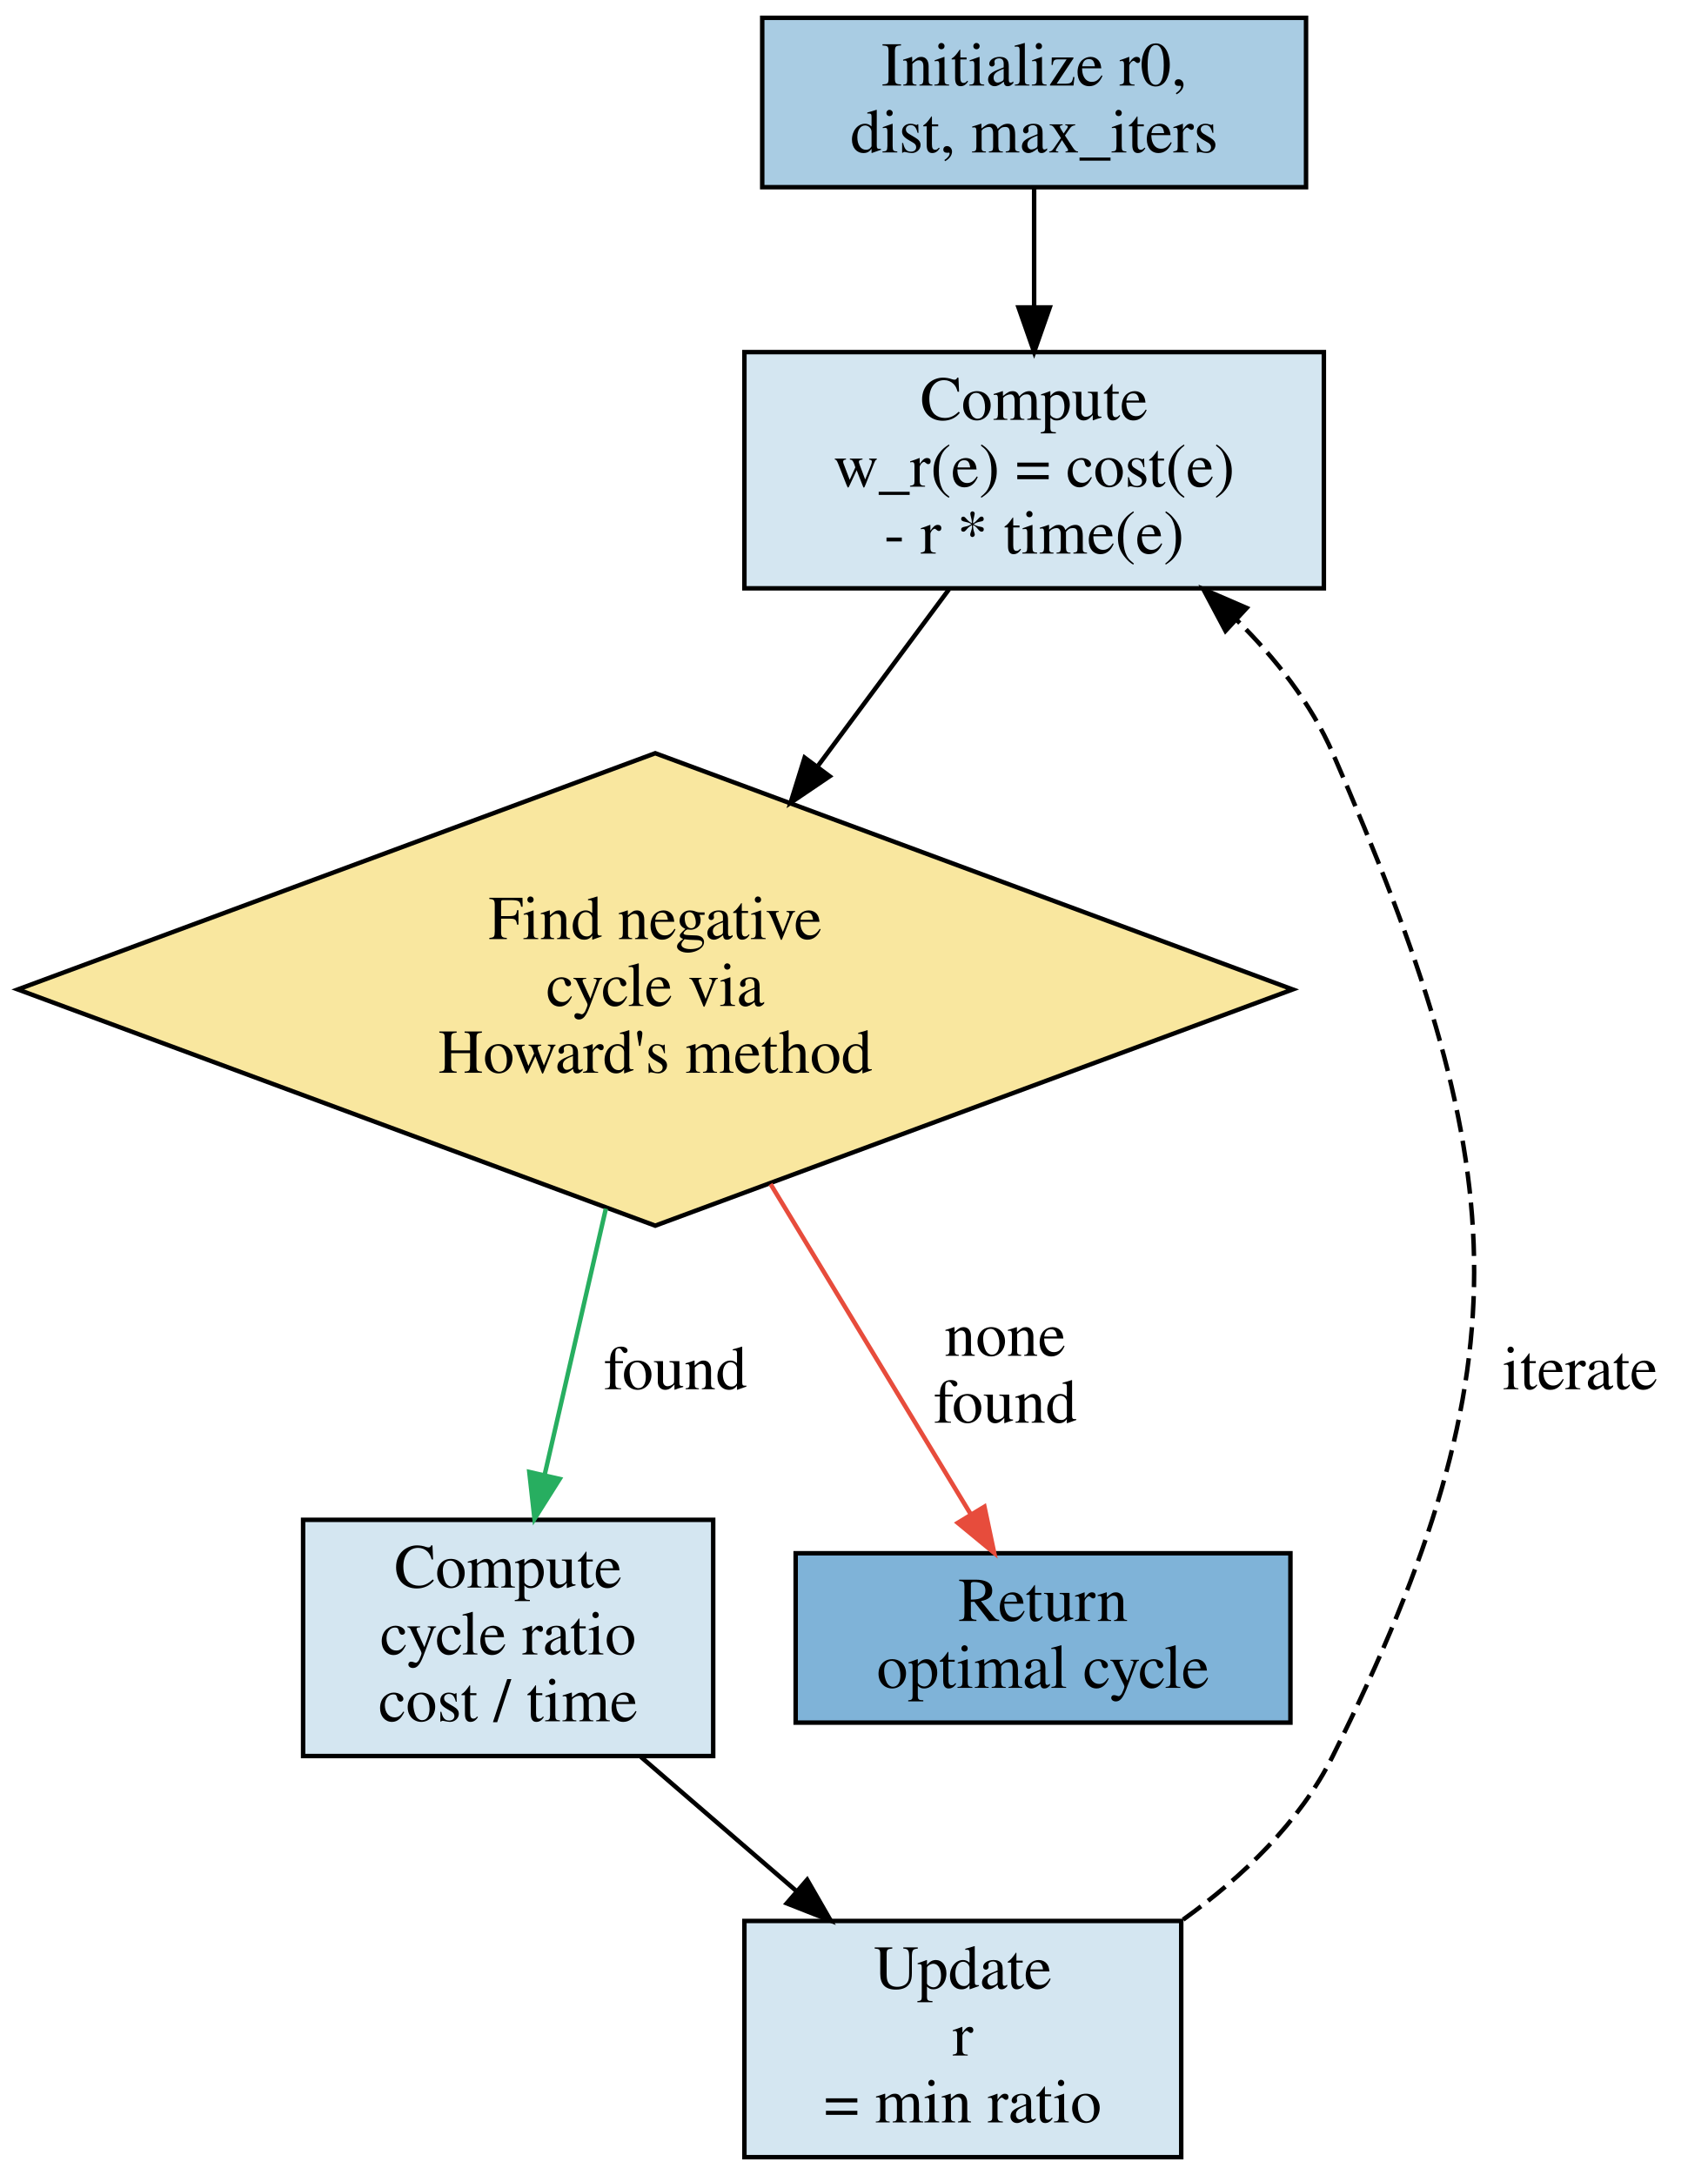
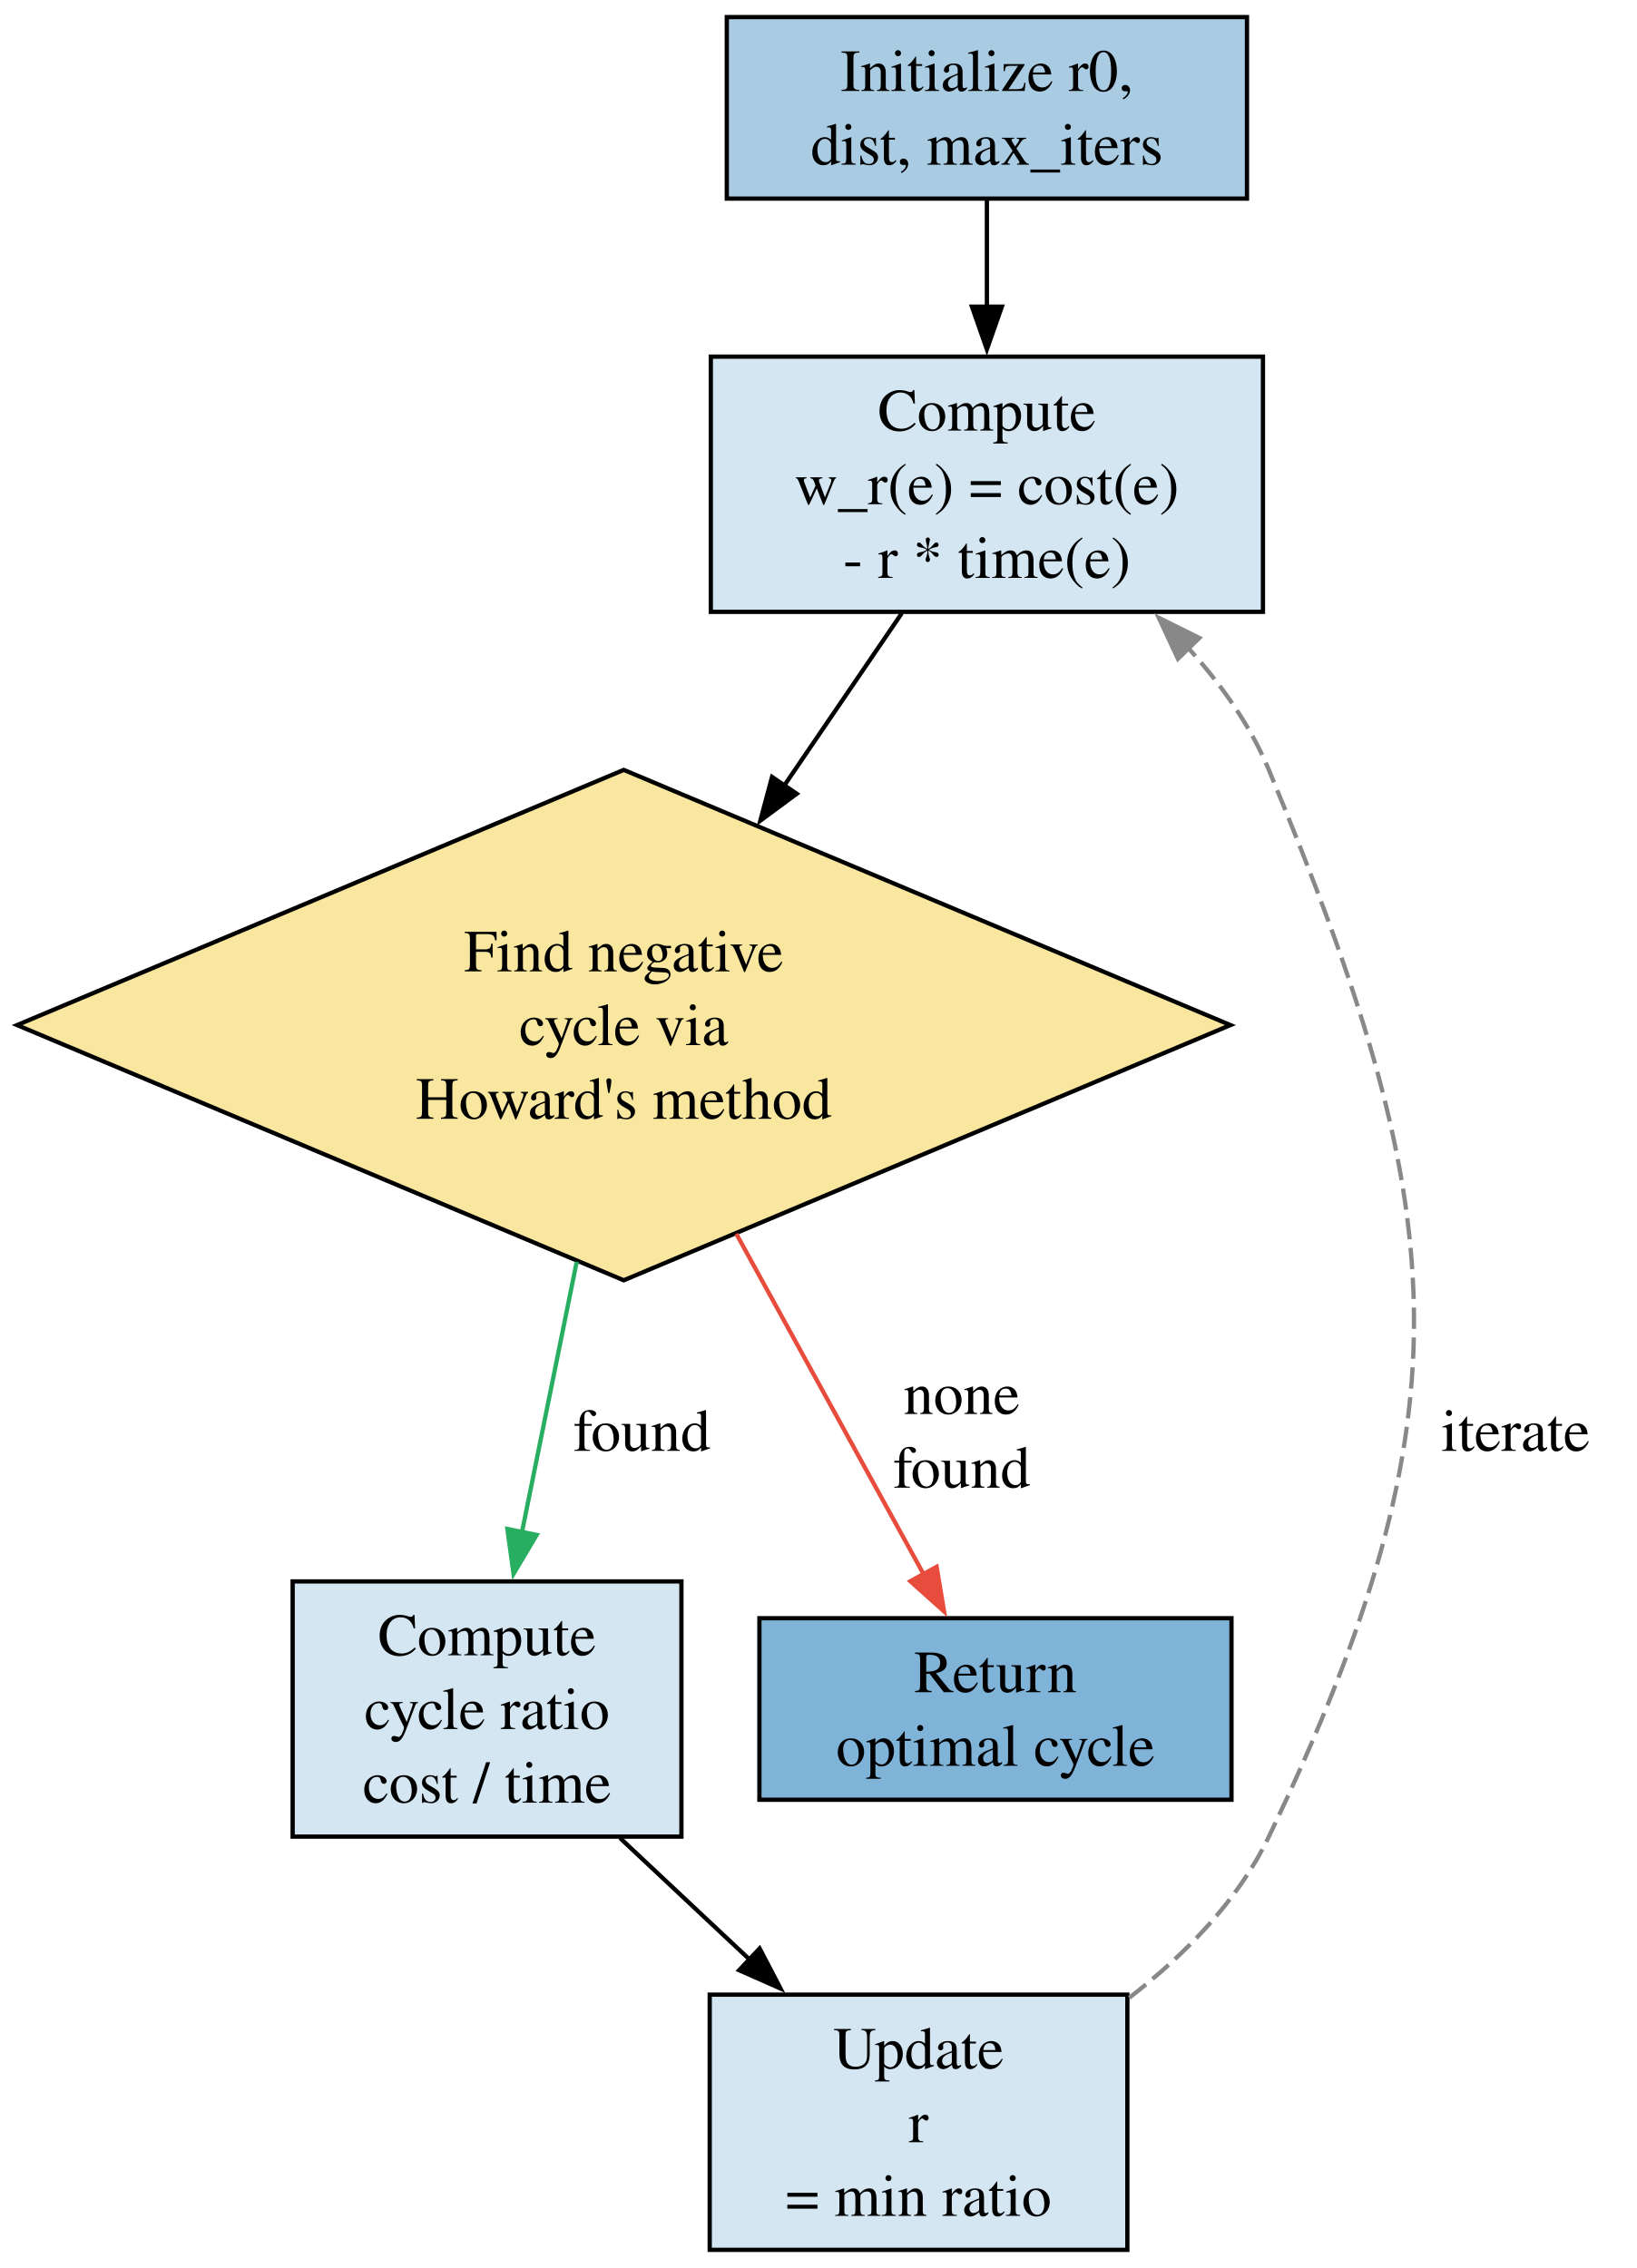
- <svg xmlns="http://www.w3.org/2000/svg" width="383pt" height="488pt" viewBox="0.00 0.00 383.00 488.00">
-   <g id="graph0" class="graph" transform="scale(1 1) rotate(0) translate(4 484)">
+ <svg xmlns="http://www.w3.org/2000/svg" width="383pt" height="531pt" viewBox="0.00 0.00 383.00 531.00">
+   <g id="graph0" class="graph" transform="scale(1 1) rotate(0) translate(4 526.75)">
    <g id="node1" class="node">
-       <polygon fill="#a9cce3" stroke="black" points="289,-480 167,-480 167,-442 289,-442 289,-480" />
-       <text text-anchor="middle" x="228" y="-464.8" font-family="Times,serif" font-size="14.00">Initialize r0,</text>
-       <text text-anchor="middle" x="228" y="-449.8" font-family="Times,serif" font-size="14.00">dist, max_iters</text>
+       <polygon fill="#a9cce3" stroke="black" points="287.88,-522.75 166.12,-522.75 166.12,-480.25 287.88,-480.25 287.88,-522.75" />
+       <text xml:space="preserve" text-anchor="middle" x="227" y="-505.45" font-family="Times,serif" font-size="14.00">Initialize r0,</text>
+       <text xml:space="preserve" text-anchor="middle" x="227" y="-488.2" font-family="Times,serif" font-size="14.00">dist, max_iters</text>
    </g>
    <g id="node2" class="node">
-       <polygon fill="#d4e6f1" stroke="black" points="293,-405 163,-405 163,-352 293,-352 293,-405" />
-       <text text-anchor="middle" x="228" y="-389.8" font-family="Times,serif" font-size="14.00">Compute</text>
-       <text text-anchor="middle" x="228" y="-374.8" font-family="Times,serif" font-size="14.00">w_r(e) = cost(e)</text>
-       <text text-anchor="middle" x="228" y="-359.8" font-family="Times,serif" font-size="14.00">- r * time(e)</text>
+       <polygon fill="#d4e6f1" stroke="black" points="291.62,-443.25 162.38,-443.25 162.38,-383.5 291.62,-383.5 291.62,-443.25" />
+       <text xml:space="preserve" text-anchor="middle" x="227" y="-425.95" font-family="Times,serif" font-size="14.00">Compute</text>
+       <text xml:space="preserve" text-anchor="middle" x="227" y="-408.7" font-family="Times,serif" font-size="14.00">w_r(e) = cost(e)</text>
+       <text xml:space="preserve" text-anchor="middle" x="227" y="-391.45" font-family="Times,serif" font-size="14.00">- r * time(e)</text>
    </g>
    <g id="edge1" class="edge">
-       <path fill="none" stroke="black" d="M228,-441.73C228,-433.85 228,-424.34 228,-415.15" />
-       <polygon fill="black" stroke="black" points="231.5,-415.02 228,-405.02 224.5,-415.02 231.5,-415.02" />
+       <path fill="none" stroke="black" d="M227,-480.09C227,-472.48 227,-463.55 227,-454.77" />
+       <polygon fill="black" stroke="black" points="230.5,-454.95 227,-444.95 223.5,-454.95 230.5,-454.95" />
    </g>
    <g id="node3" class="node">
-       <polygon fill="#f9e79f" stroke="black" points="143,-315 0,-262 143,-209 286,-262 143,-315" />
-       <text text-anchor="middle" x="143" y="-273.3" font-family="Times,serif" font-size="14.00">Find negative</text>
-       <text text-anchor="middle" x="143" y="-258.3" font-family="Times,serif" font-size="14.00">cycle via</text>
-       <text text-anchor="middle" x="143" y="-243.3" font-family="Times,serif" font-size="14.00">Howard's method</text>
+       <polygon fill="#f9e79f" stroke="black" points="142,-346.5 0,-286.75 142,-227 284,-286.75 142,-346.5" />
+       <text xml:space="preserve" text-anchor="middle" x="142" y="-299.32" font-family="Times,serif" font-size="14.00">Find negative</text>
+       <text xml:space="preserve" text-anchor="middle" x="142" y="-282.07" font-family="Times,serif" font-size="14.00">cycle via</text>
+       <text xml:space="preserve" text-anchor="middle" x="142" y="-264.82" font-family="Times,serif" font-size="14.00">Howard's method</text>
    </g>
    <g id="edge2" class="edge">
-       <path fill="none" stroke="black" d="M208.92,-351.8C200.25,-340.12 189.68,-325.88 179.57,-312.26" />
-       <polygon fill="black" stroke="black" points="182.13,-309.83 173.36,-303.89 176.51,-314.01 182.13,-309.83" />
+       <path fill="none" stroke="black" d="M207.07,-383.16C198.86,-371.11 189.06,-356.75 179.59,-342.87" />
+       <polygon fill="black" stroke="black" points="182.49,-340.91 173.97,-334.62 176.71,-344.85 182.49,-340.91" />
    </g>
    <g id="node4" class="node">
-       <polygon fill="#d4e6f1" stroke="black" points="156,-143 64,-143 64,-90 156,-90 156,-143" />
-       <text text-anchor="middle" x="110" y="-127.8" font-family="Times,serif" font-size="14.00">Compute</text>
-       <text text-anchor="middle" x="110" y="-112.8" font-family="Times,serif" font-size="14.00">cycle ratio</text>
-       <text text-anchor="middle" x="110" y="-97.8" font-family="Times,serif" font-size="14.00">cost / time</text>
+       <polygon fill="#d4e6f1" stroke="black" points="155.5,-156.5 64.5,-156.5 64.5,-96.75 155.5,-96.75 155.5,-156.5" />
+       <text xml:space="preserve" text-anchor="middle" x="110" y="-139.2" font-family="Times,serif" font-size="14.00">Compute</text>
+       <text xml:space="preserve" text-anchor="middle" x="110" y="-121.95" font-family="Times,serif" font-size="14.00">cycle ratio</text>
+       <text xml:space="preserve" text-anchor="middle" x="110" y="-104.7" font-family="Times,serif" font-size="14.00">cost / time</text>
    </g>
    <g id="edge3" class="edge">
-       <path fill="none" stroke="#27ae60" d="M131.92,-212.82C127.42,-193.26 122.32,-171.07 118.17,-153.03" />
-       <polygon fill="#27ae60" stroke="#27ae60" points="121.56,-152.17 115.91,-143.21 114.74,-153.74 121.56,-152.17" />
-       <text text-anchor="middle" x="147.5" y="-172.3" font-family="Times,serif" font-size="14.00">found</text>
+       <path fill="none" stroke="#27ae60" d="M130.99,-231.33C126.78,-210.52 122.05,-187.18 118.15,-167.91" />
+       <polygon fill="#27ae60" stroke="#27ae60" points="121.62,-167.39 116.2,-158.28 114.76,-168.78 121.62,-167.39" />
+       <text xml:space="preserve" text-anchor="middle" x="146.25" y="-187.07" font-family="Times,serif" font-size="14.00">found</text>
    </g>
    <g id="node6" class="node">
-       <polygon fill="#7fb3d8" stroke="black" points="285.5,-135.5 174.5,-135.5 174.5,-97.5 285.5,-97.5 285.5,-135.5" />
-       <text text-anchor="middle" x="230" y="-120.3" font-family="Times,serif" font-size="14.00">Return</text>
-       <text text-anchor="middle" x="230" y="-105.3" font-family="Times,serif" font-size="14.00">optimal cycle</text>
+       <polygon fill="#7fb3d8" stroke="black" points="284.25,-147.88 173.75,-147.88 173.75,-105.38 284.25,-105.38 284.25,-147.88" />
+       <text xml:space="preserve" text-anchor="middle" x="229" y="-130.57" font-family="Times,serif" font-size="14.00">Return</text>
+       <text xml:space="preserve" text-anchor="middle" x="229" y="-113.33" font-family="Times,serif" font-size="14.00">optimal cycle</text>
    </g>
    <g id="edge4" class="edge">
-       <path fill="none" stroke="#e74c3c" d="M168.87,-218.33C183.44,-194.3 201.19,-165.02 213.8,-144.22" />
-       <polygon fill="#e74c3c" stroke="#e74c3c" points="216.85,-145.95 219.04,-135.58 210.86,-142.32 216.85,-145.95" />
-       <text text-anchor="middle" x="221.5" y="-179.8" font-family="Times,serif" font-size="14.00">none</text>
-       <text text-anchor="middle" x="221.5" y="-164.8" font-family="Times,serif" font-size="14.00">found</text>
+       <path fill="none" stroke="#e74c3c" d="M168.34,-237.88C182.59,-211.98 199.76,-180.77 212.19,-158.18" />
+       <polygon fill="#e74c3c" stroke="#e74c3c" points="215.23,-159.92 216.98,-149.47 209.09,-156.54 215.23,-159.92" />
+       <text xml:space="preserve" text-anchor="middle" x="221.11" y="-195.7" font-family="Times,serif" font-size="14.00">none</text>
+       <text xml:space="preserve" text-anchor="middle" x="221.11" y="-178.45" font-family="Times,serif" font-size="14.00">found</text>
    </g>
    <g id="node5" class="node">
-       <polygon fill="#d4e6f1" stroke="black" points="261,-53 163,-53 163,0 261,0 261,-53" />
-       <text text-anchor="middle" x="212" y="-37.8" font-family="Times,serif" font-size="14.00">Update</text>
-       <text text-anchor="middle" x="212" y="-22.8" font-family="Times,serif" font-size="14.00">r</text>
-       <text text-anchor="middle" x="212" y="-7.8" font-family="Times,serif" font-size="14.00">= min ratio</text>
+       <polygon fill="#d4e6f1" stroke="black" points="259.88,-59.75 162.12,-59.75 162.12,0 259.88,0 259.88,-59.75" />
+       <text xml:space="preserve" text-anchor="middle" x="211" y="-42.45" font-family="Times,serif" font-size="14.00">Update</text>
+       <text xml:space="preserve" text-anchor="middle" x="211" y="-25.2" font-family="Times,serif" font-size="14.00">r</text>
+       <text xml:space="preserve" text-anchor="middle" x="211" y="-7.95" font-family="Times,serif" font-size="14.00">= min ratio</text>
    </g>
    <g id="edge5" class="edge">
-       <path fill="none" stroke="black" d="M139.78,-89.81C150.67,-80.41 163.14,-69.66 174.61,-59.76" />
-       <polygon fill="black" stroke="black" points="177.08,-62.25 182.36,-53.07 172.5,-56.95 177.08,-62.25" />
+       <path fill="none" stroke="black" d="M141.13,-96.42C150.73,-87.42 161.43,-77.38 171.51,-67.92" />
+       <polygon fill="black" stroke="black" points="173.8,-70.57 178.7,-61.18 169.01,-65.47 173.8,-70.57" />
    </g>
    <g id="edge6" class="edge">
-       <path fill="none" stroke="#000000" stroke-dasharray="5,2" d="M261.43,-53.3C274.79,-62.9 287.59,-75.15 295,-90 339.64,-179.49 334.87,-223.29 295,-315 290.14,-326.17 282.2,-336.25 273.45,-344.89" />
-       <polygon fill="#000000" stroke="#000000" points="270.93,-342.45 265.96,-351.8 275.68,-347.59 270.93,-342.45" />
-       <text text-anchor="middle" x="350.5" y="-172.3" font-family="Times,serif" font-size="14.00">iterate</text>
+       <path fill="none" stroke="#888888" stroke-dasharray="5,2" d="M260.33,-59.02C273.38,-69.11 285.82,-81.77 293,-96.75 340.98,-196.84 335.53,-243.97 293,-346.5 288.67,-356.93 281.81,-366.57 274.1,-375.07" />
+       <polygon fill="#888888" stroke="#888888" points="271.72,-372.5 267.24,-382.1 276.73,-377.39 271.72,-372.5" />
+       <text xml:space="preserve" text-anchor="middle" x="350.76" y="-187.07" font-family="Times,serif" font-size="14.00">iterate</text>
    </g>
  </g>
</svg>
